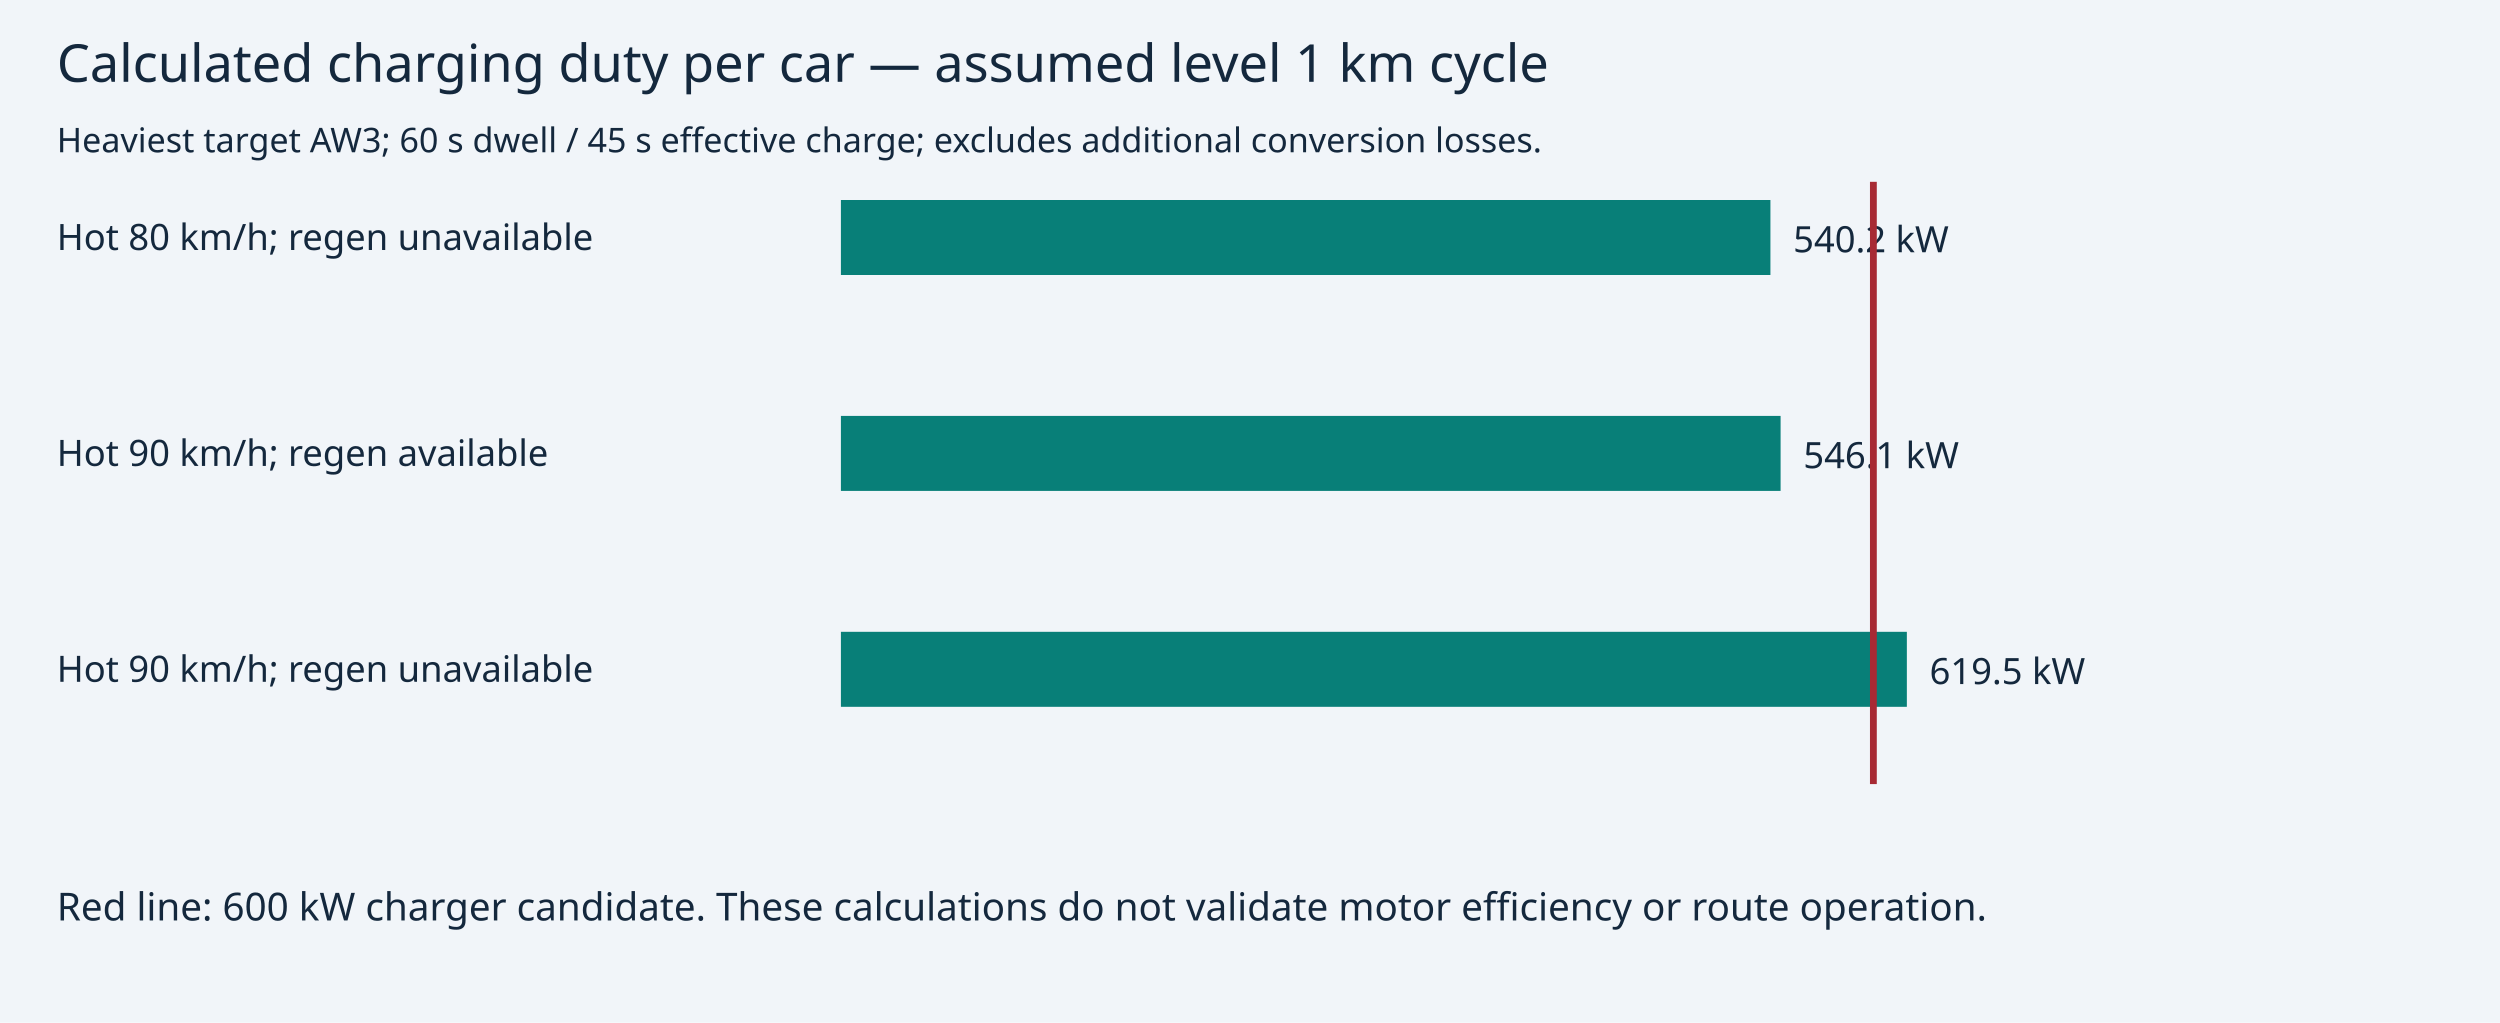
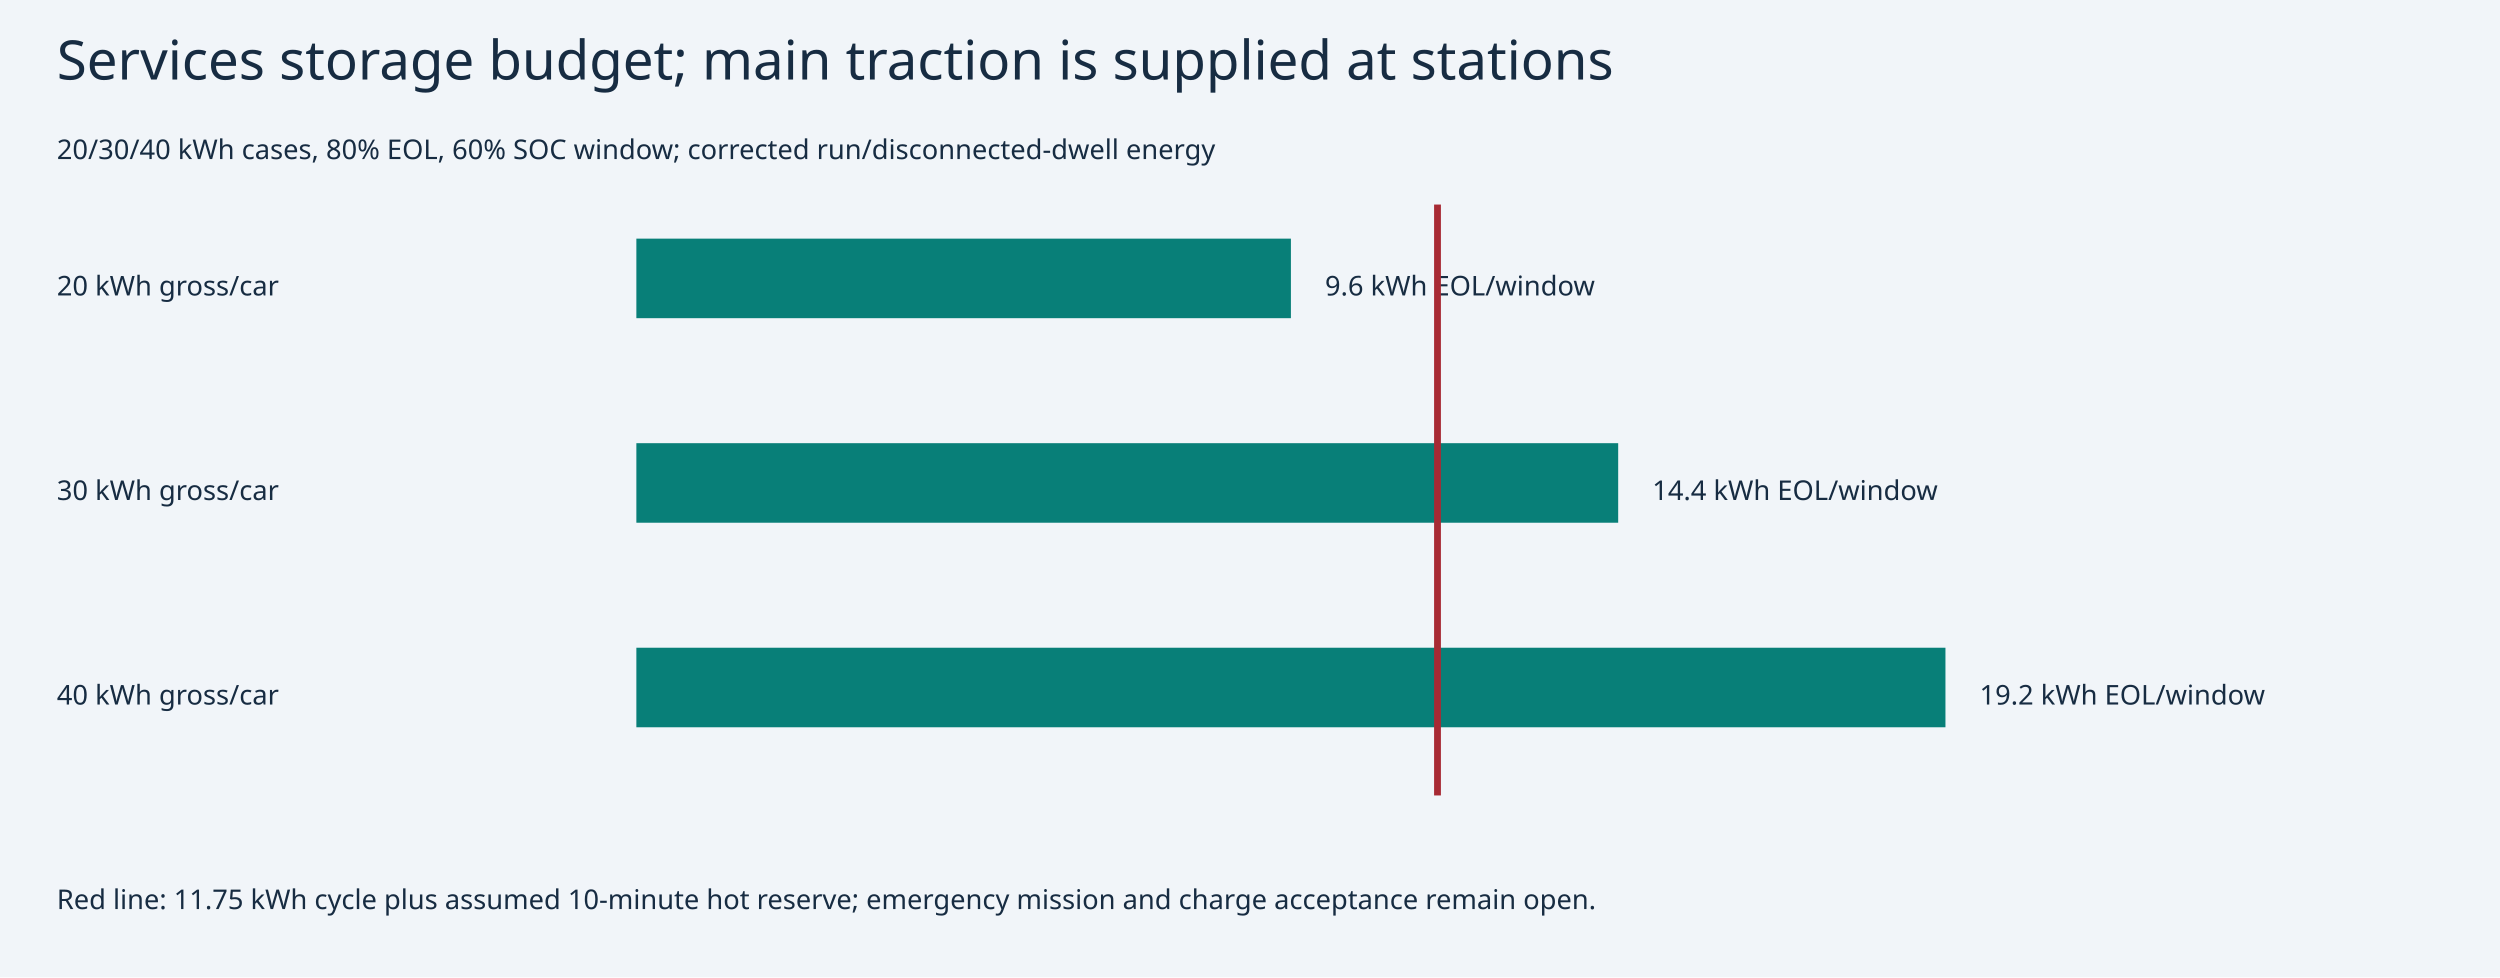
- <svg xmlns="http://www.w3.org/2000/svg" width="1100" height="450" viewBox="0 0 1100 450" role="img" aria-label="Adverse cycle balanced charging requirements">
-   <rect width="1100" height="450" fill="#f1f5f9" />
-   <g fill="#14283d" font-family="sans-serif">
-     <text x="25" y="36" font-size="23">Calculated charging duty per car — assumed level 1 km cycle</text>
-     <text x="25" y="67" font-size="15">Heaviest target AW3; 60 s dwell / 45 s effective charge; excludes additional conversion losses.</text>
-     <text x="25" y="110" font-size="16">Hot 80 km/h; regen unavailable</text>
-     <rect x="370" y="88" width="408.986" height="33" fill="#087f78" />
-     <text x="788.986" y="111" font-size="16">540.2 kW</text>
-     <text x="25" y="205" font-size="16">Hot 90 km/h; regen available</text>
-     <rect x="370" y="183" width="413.462" height="33" fill="#087f78" />
-     <text x="793.462" y="206" font-size="16">546.1 kW</text>
-     <text x="25" y="300" font-size="16">Hot 90 km/h; regen unavailable</text>
-     <rect x="370" y="278" width="469.016" height="33" fill="#087f78" />
-     <text x="849.016" y="301" font-size="16">619.5 kW</text>
-     <line x1="824.286" x2="824.286" y1="80" y2="345" stroke="#a72a34" stroke-width="3" />
-     <text x="25" y="405" font-size="17">Red line: 600 kW charger candidate. These calculations do not validate motor efficiency or route operation.</text>
+ <svg xmlns="http://www.w3.org/2000/svg" width="1100" height="430" viewBox="0 0 1100 430">
+   <rect width="1100" height="430" fill="#f1f5f9" />
+   <g font-family="sans-serif" fill="#172c42">
+     <text x="25" y="35" font-size="24">Services storage budget; main traction is supplied at stations</text>
+     <text x="25" y="70">20/30/40 kWh cases, 80% EOL, 60% SOC window; corrected run/disconnected-dwell energy</text>
+     <text x="25" y="130">20 kWh gross/car</text>
+     <rect x="280" y="105" width="288" height="35" fill="#087f78" />
+     <text x="583.0" y="130">9.6 kWh EOL/window</text>
+     <text x="25" y="220">30 kWh gross/car</text>
+     <rect x="280" y="195" width="432" height="35" fill="#087f78" />
+     <text x="727.0" y="220">14.4 kWh EOL/window</text>
+     <text x="25" y="310">40 kWh gross/car</text>
+     <rect x="280" y="285" width="576" height="35" fill="#087f78" />
+     <text x="871" y="310">19.2 kWh EOL/window</text>
+     <line x1="632.5" x2="632.5" y1="90" y2="350" stroke="#a72a34" stroke-width="3" />
+     <text x="25" y="400">Red line: 11.75 kWh cycle plus assumed 10-minute hot reserve; emergency mission and charge acceptance remain open.</text>
  </g>
</svg>
